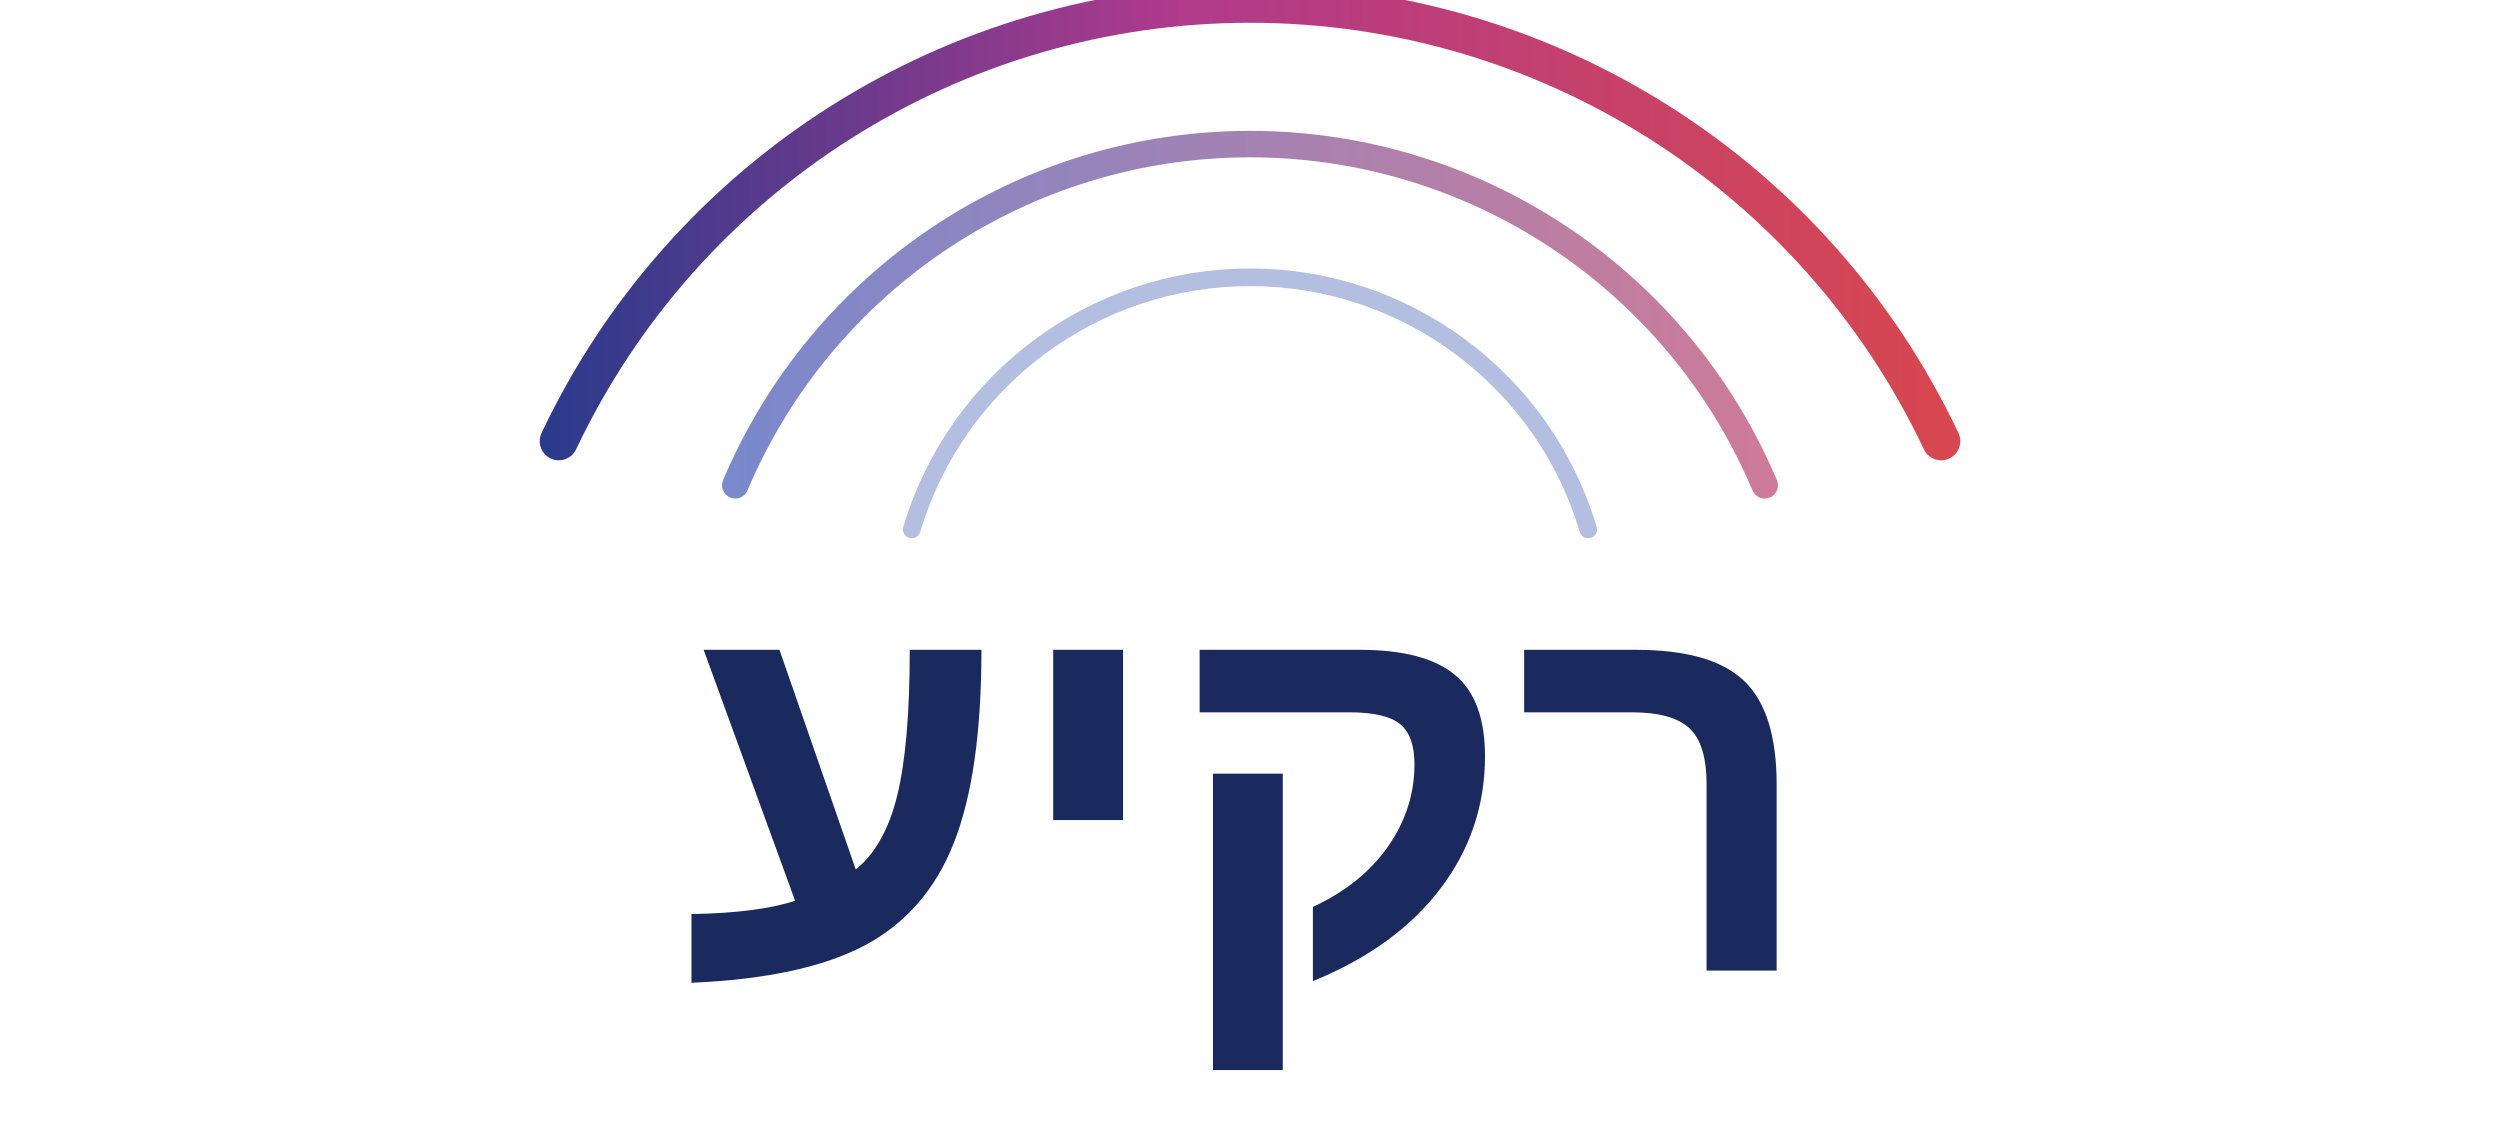
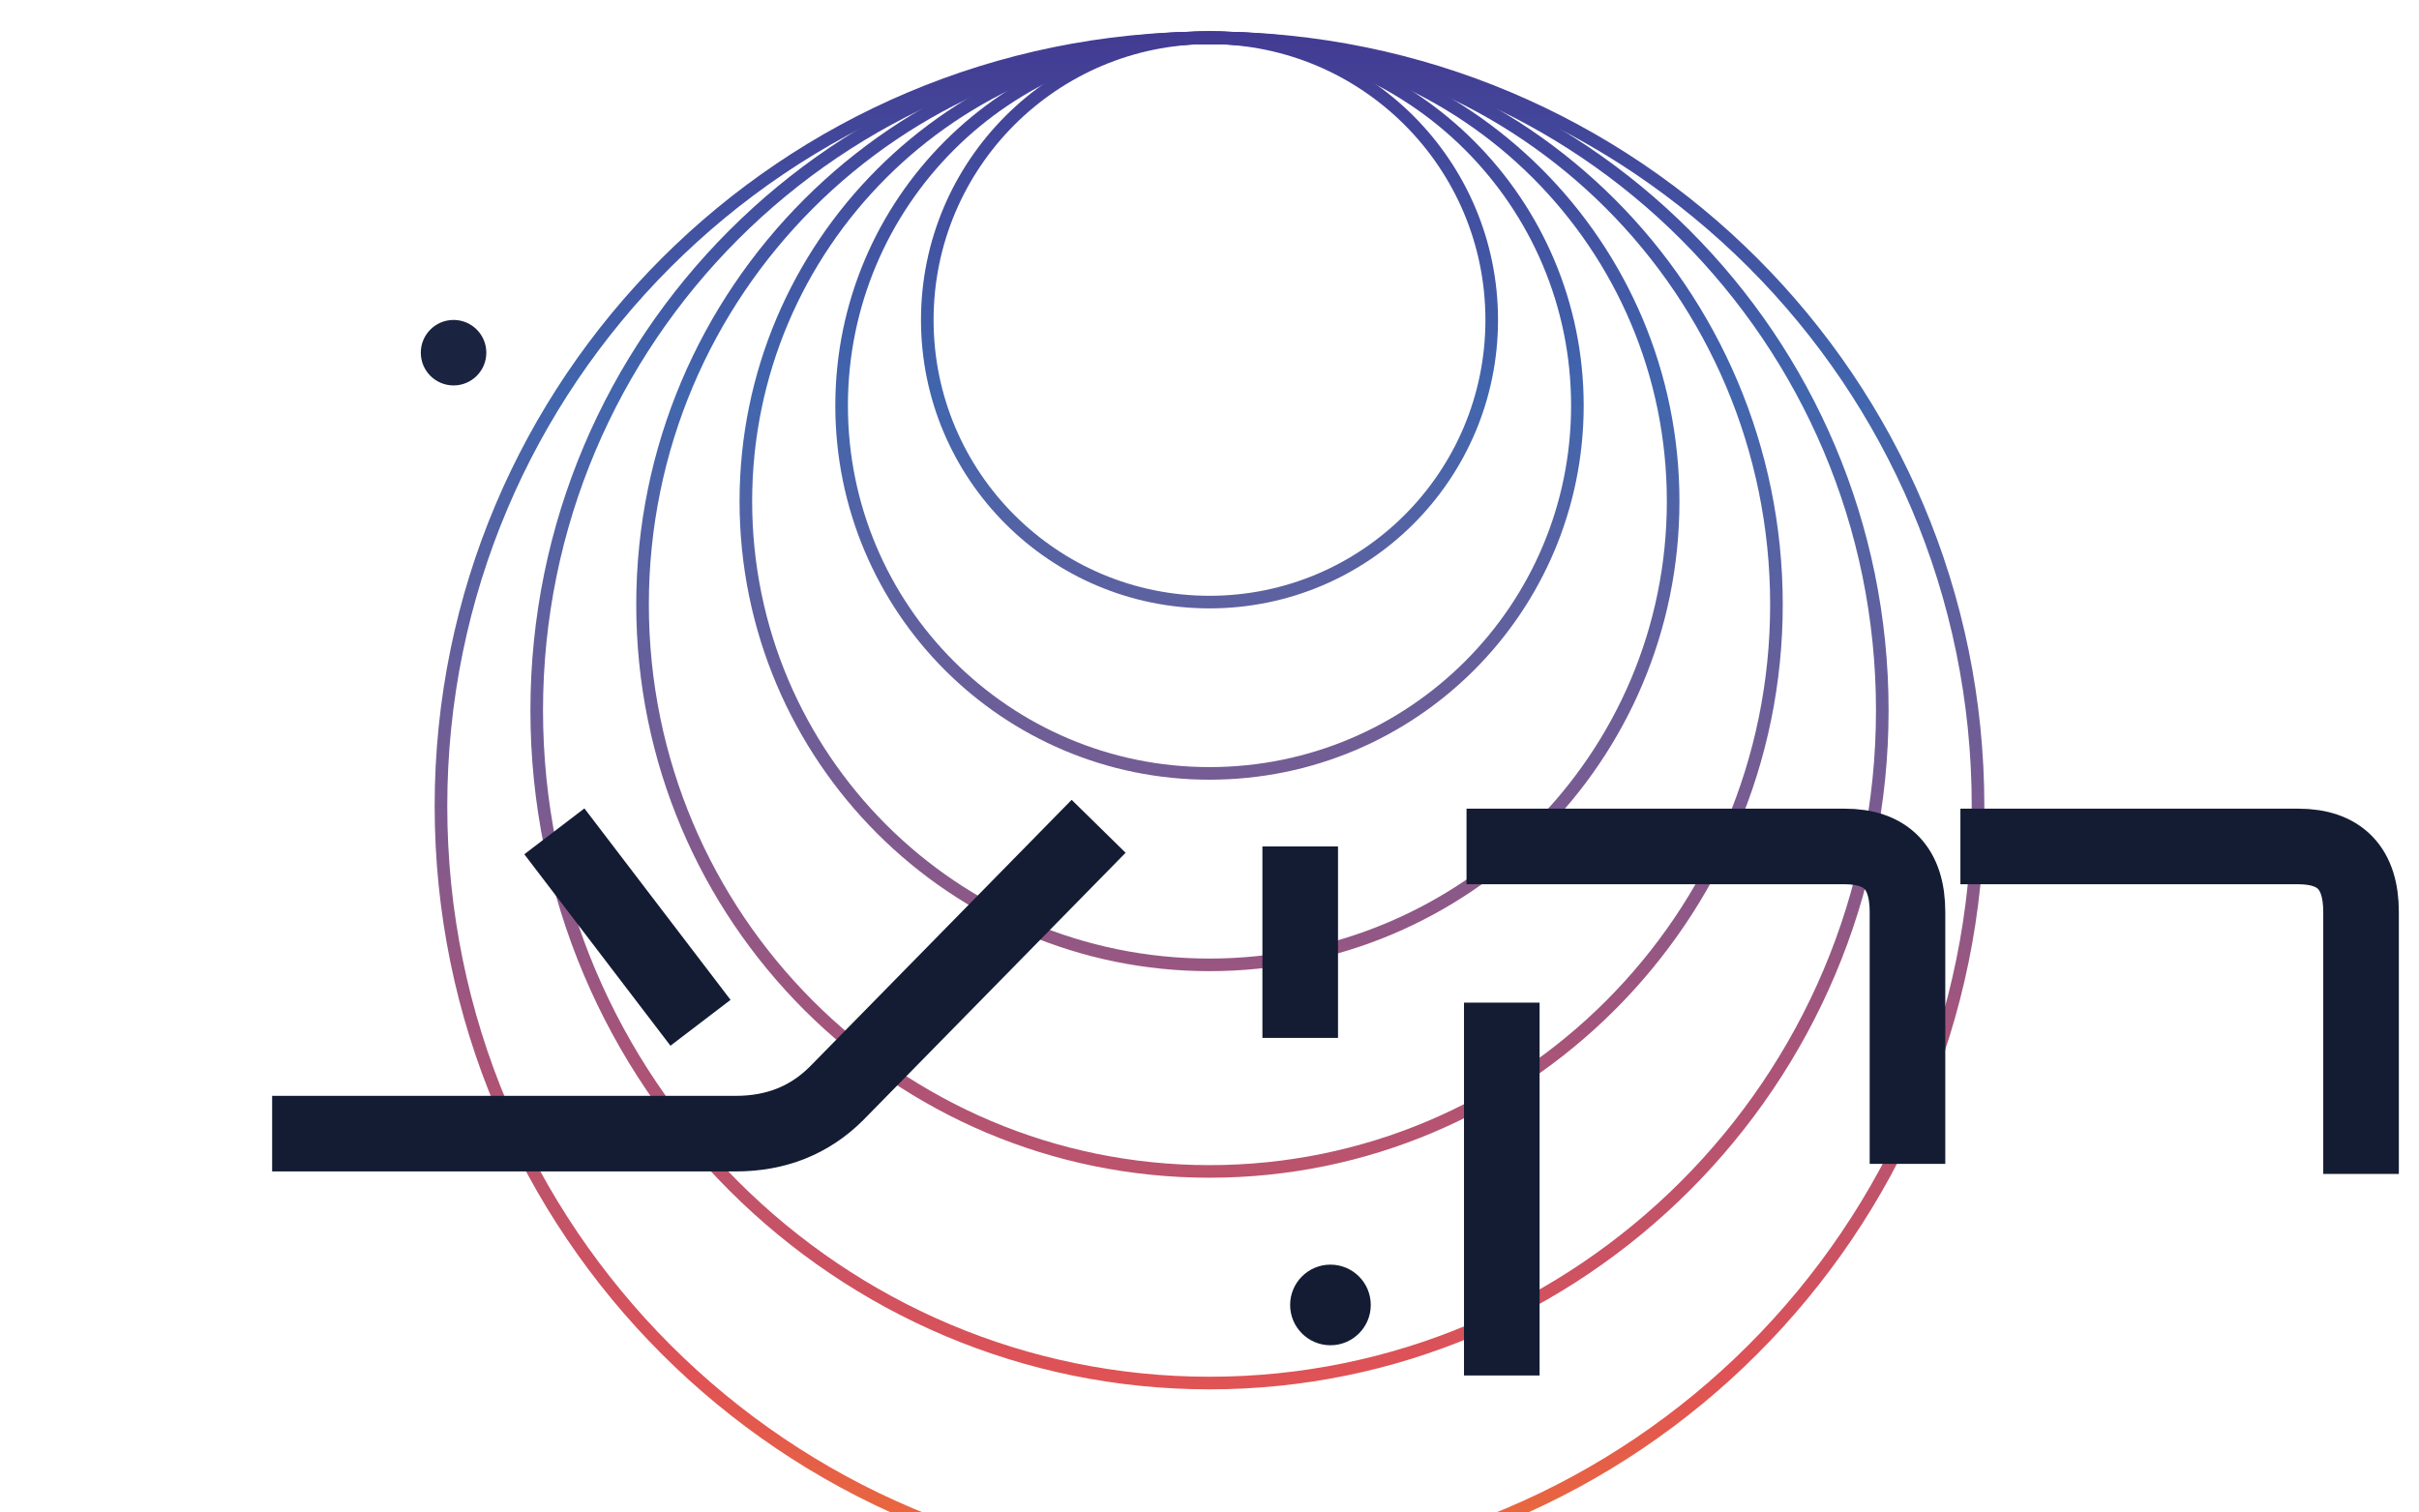
- <svg xmlns="http://www.w3.org/2000/svg" viewBox="0 0 170 78" role="img" aria-label="רקיע">
+ <svg xmlns="http://www.w3.org/2000/svg" viewBox="120 230 960 600" role="img" aria-label="רקיע">
  <defs>
-     <linearGradient id="rk-a1" x1="0" y1="0" x2="1" y2="0">
-       <stop offset="0" stop-color="#2C3A8C" />
-       <stop offset=".45" stop-color="#B03A8C" />
-       <stop offset="1" stop-color="#D8474F" />
-     </linearGradient>
-     <linearGradient id="rk-a2" x1="0" y1="0" x2="1" y2="0">
-       <stop offset="0" stop-color="#5A6BC0" stop-opacity=".8" />
-       <stop offset="1" stop-color="#C05A7E" stop-opacity=".8" />
+     <linearGradient id="rkg" x1="0" y1="240" x2="0" y2="910" gradientUnits="userSpaceOnUse">
+       <stop offset="0" stop-color="#433A92" />
+       <stop offset=".22" stop-color="#4166AE" />
+       <stop offset=".45" stop-color="#765C93" />
+       <stop offset=".62" stop-color="#AC5377" />
+       <stop offset=".8" stop-color="#DF5255" />
+       <stop offset="1" stop-color="#F6841F" />
    </linearGradient>
  </defs>
-   <path d="M38 30 A52 52 0 0 1 132 30" fill="none" stroke="url(#rk-a1)" stroke-width="2.6" stroke-linecap="round" />
-   <path d="M50 33 A38 38 0 0 1 120 33" fill="none" stroke="url(#rk-a2)" stroke-width="1.8" stroke-linecap="round" />
-   <path d="M62 36 A24 24 0 0 1 108 36" fill="none" stroke="#8A9BD0" stroke-width="1.2" stroke-linecap="round" opacity=".65" />
-   <text x="85" y="66" text-anchor="middle" font-family="Assistant,'Segoe UI',Arial,sans-serif" font-size="36" font-weight="800" fill="#1B2A5E">רקיע</text>
+   <g fill="none" stroke="url(#rkg)" stroke-width="5">
+     <circle cx="600" cy="357" r="112" />
+     <circle cx="600" cy="391" r="146" />
+     <circle cx="600" cy="429" r="184" />
+     <circle cx="600" cy="470" r="225" />
+     <circle cx="600" cy="512" r="267" />
+     <circle cx="600" cy="550" r="305" />
+   </g>
+   <circle cx="300" cy="370" r="13" fill="#1A2340" />
+   <g fill="none" stroke="#131C33" stroke-width="30" stroke-linecap="butt" stroke-linejoin="miter">
+     <path d="M898 566 L1032 566 Q1057 566 1057 592 L1057 696" />
+     <path d="M702 566 L852 566 Q877 566 877 592 L877 692" />
+     <path d="M716 628 L716 776" />
+     <path d="M636 566 L636 642" />
+     <path d="M556 558 L452 664 Q436 680 412 680 L228 680" />
+     <path d="M340 560 L398 636" />
+   </g>
+   <circle cx="648" cy="748" r="16" fill="#131C33" />
</svg>
